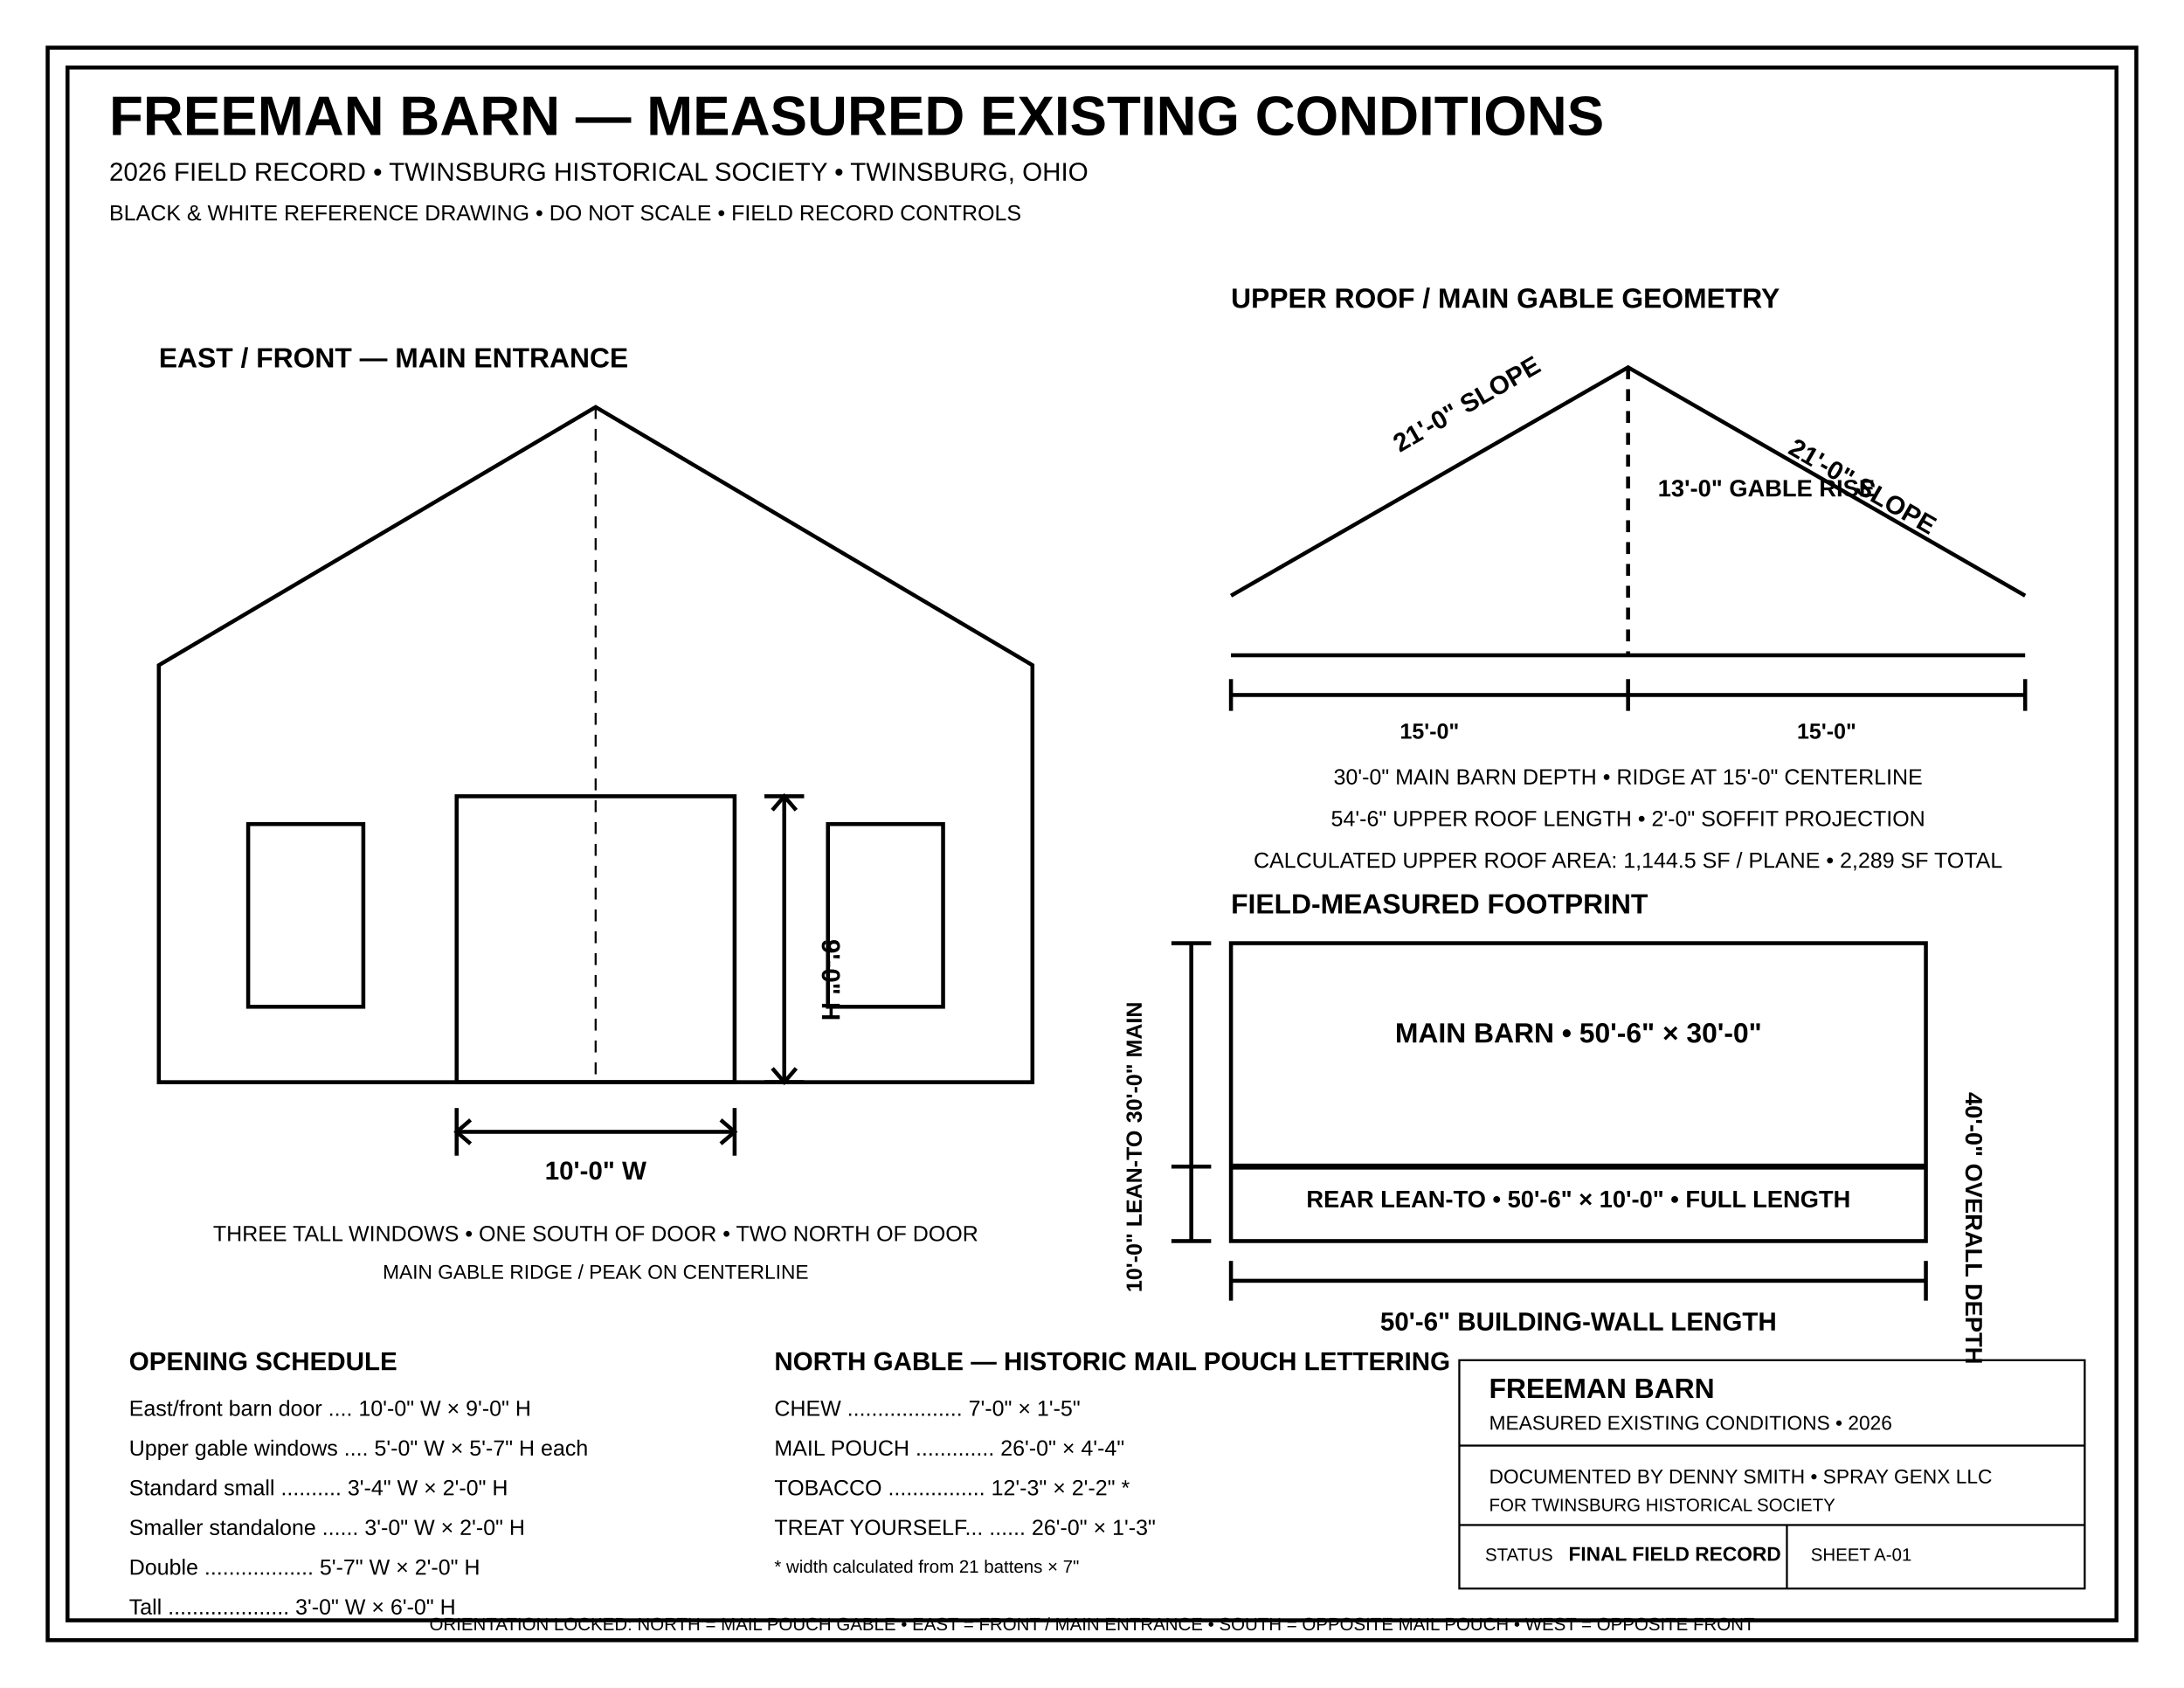
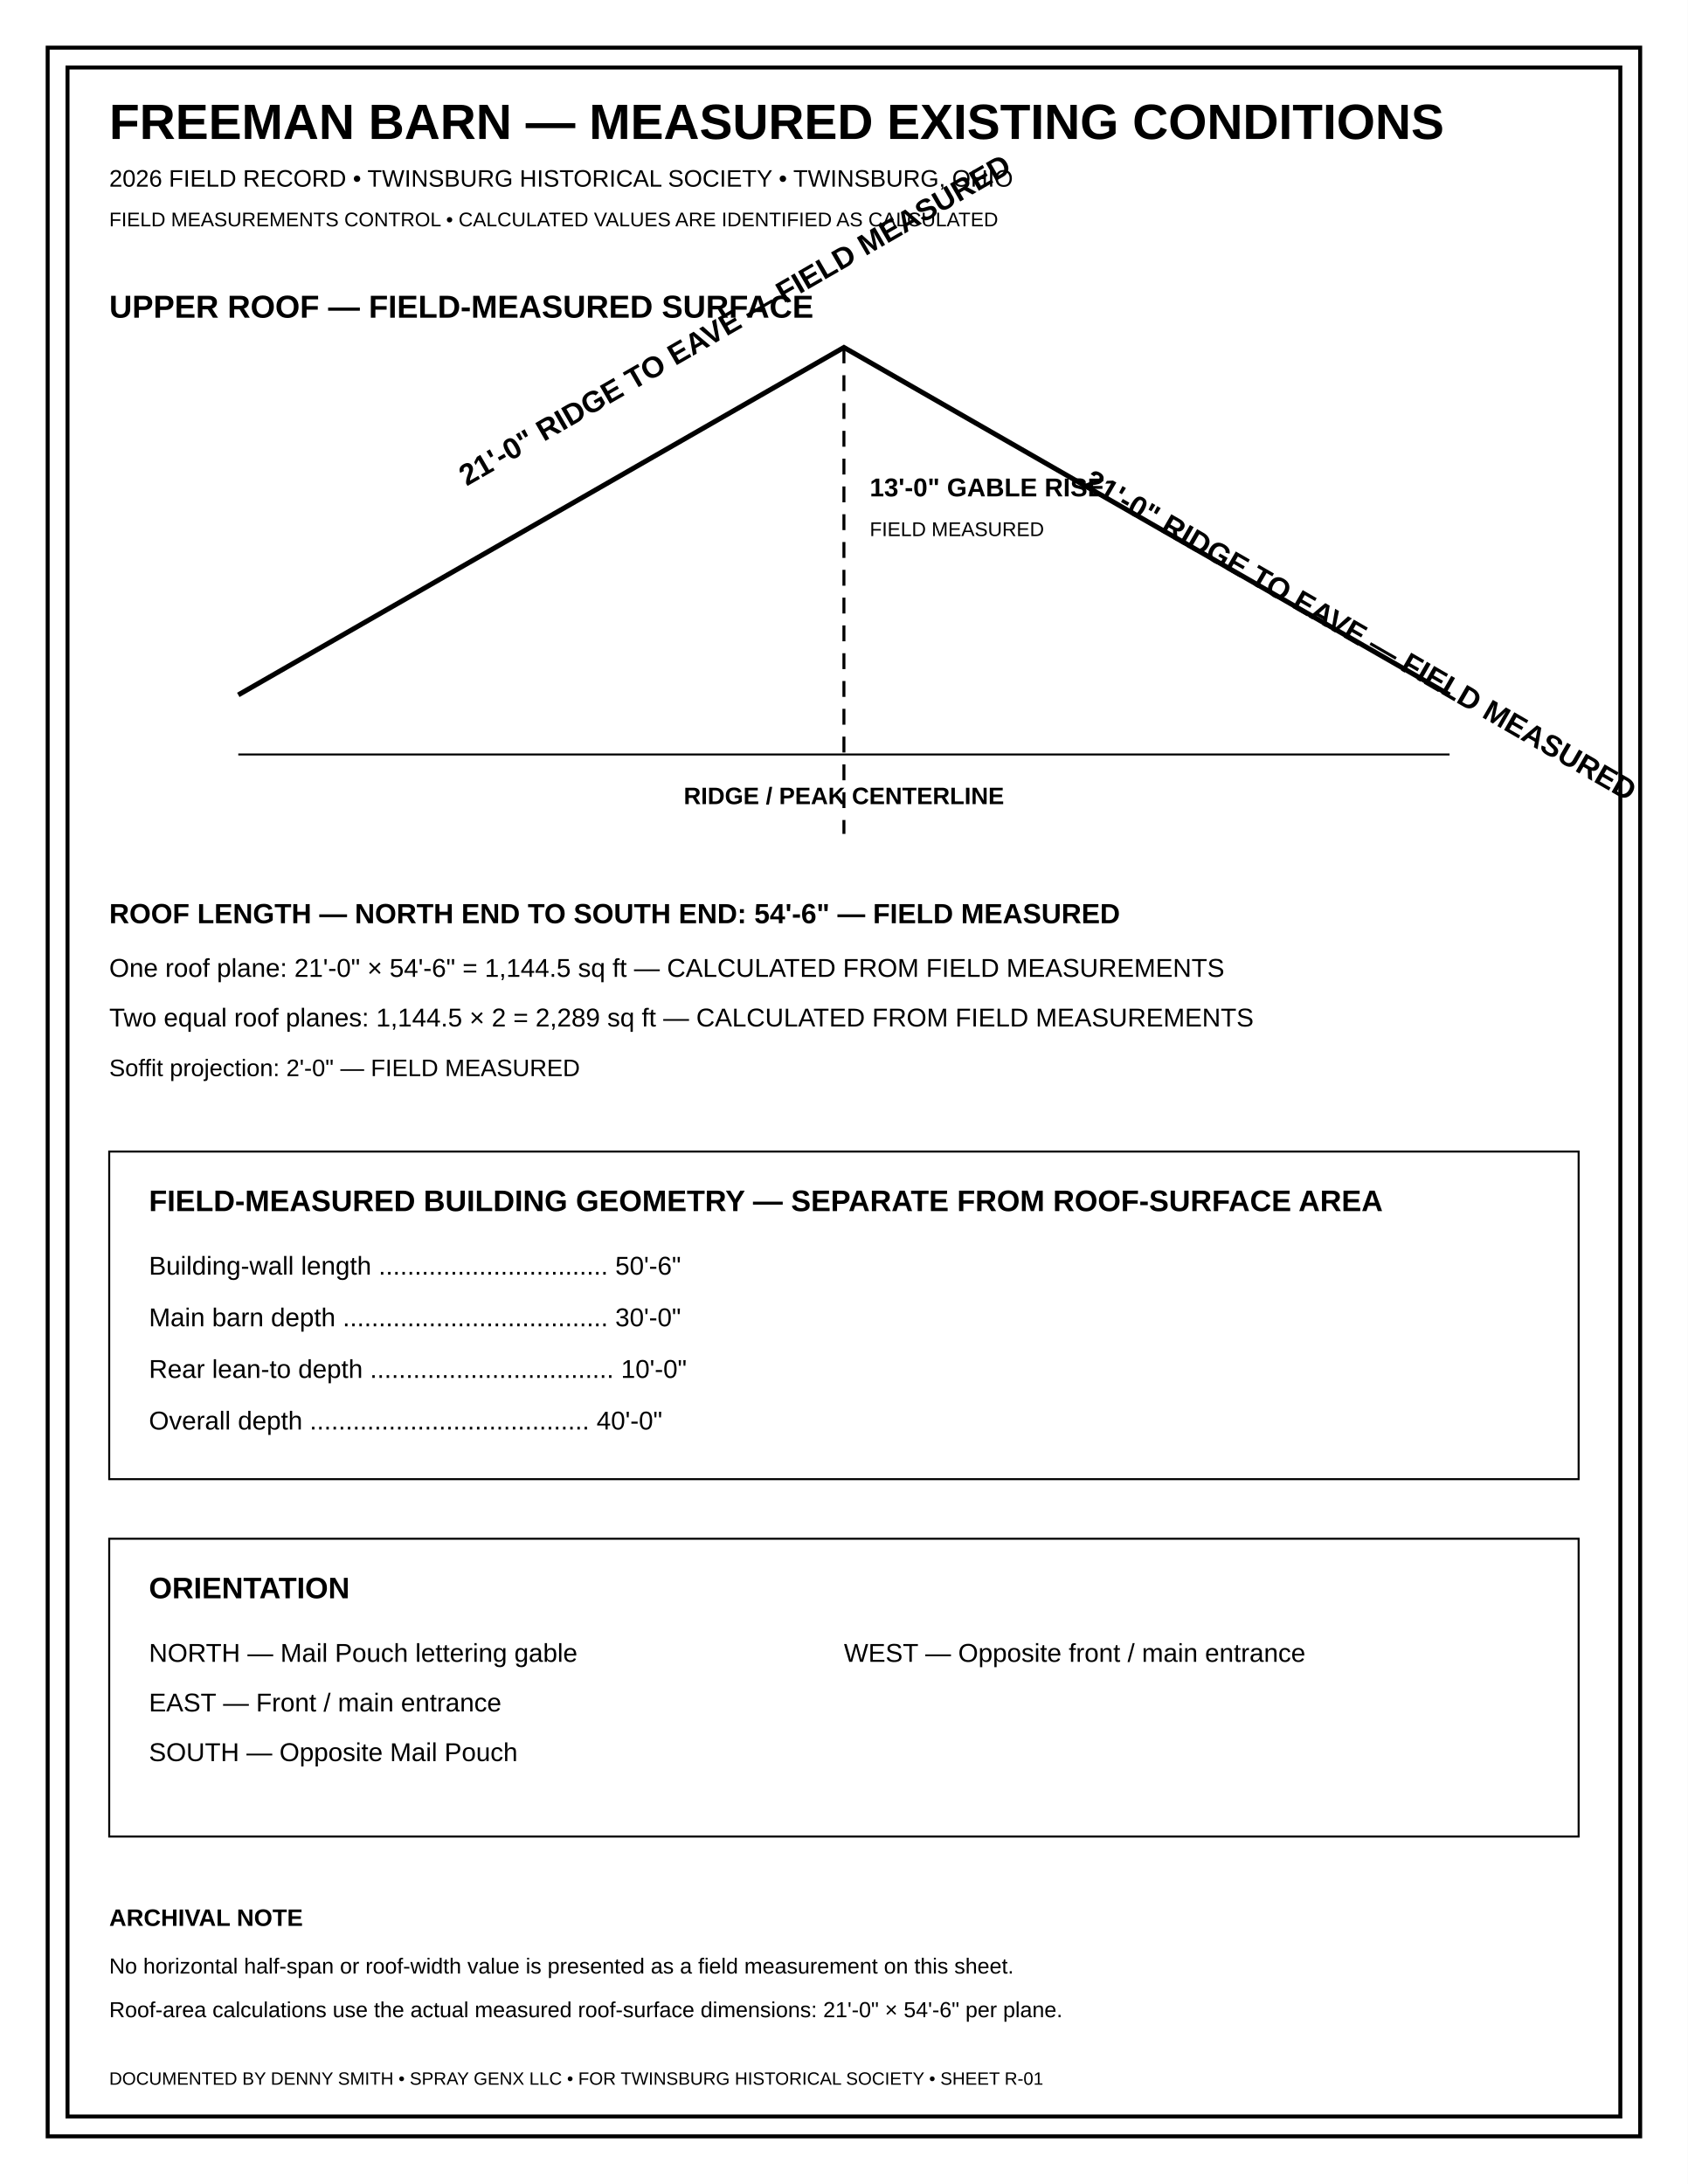
- <svg xmlns="http://www.w3.org/2000/svg" width="11in" height="8.5in" viewBox="0 0 1100 850">
-   <rect width="1100" height="850" fill="white" />
+ <svg xmlns="http://www.w3.org/2000/svg" width="8.5in" height="11in" viewBox="0 0 850 1100">
+   <rect width="850" height="1100" fill="white" />
  <g fill="none" stroke="#000" stroke-width="2">
-     <rect x="24" y="24" width="1052" height="802" />
-     <rect x="34" y="34" width="1032" height="782" />
+     <rect x="24" y="24" width="802" height="1052" />
+     <rect x="34" y="34" width="782" height="1032" />
  </g>
  <g font-family="Arial,Helvetica,sans-serif" fill="#000">
-     <text x="55" y="68" font-size="28" font-weight="700">FREEMAN BARN — MEASURED EXISTING CONDITIONS</text>
-     <text x="55" y="91" font-size="13">2026 FIELD RECORD • TWINSBURG HISTORICAL SOCIETY • TWINSBURG, OHIO</text>
-     <text x="55" y="111" font-size="11">BLACK &amp; WHITE REFERENCE DRAWING • DO NOT SCALE • FIELD RECORD CONTROLS</text>
-   </g>
-   <g fill="none" stroke="#000" stroke-width="2">
-     <path d="M80 335 L300 205 L520 335 V545 H80 Z" />
-     <line x1="300" y1="205" x2="300" y2="545" stroke-dasharray="6 5" stroke-width="1" />
-     <rect x="230" y="401" width="140" height="144" />
-     <rect x="125" y="415" width="58" height="92" />
-     <rect x="417" y="415" width="58" height="92" />
-     <rect x="480" y="415" width="0" height="0" />
-     <line x1="230" y1="570" x2="370" y2="570" />
-     <line x1="230" y1="558" x2="230" y2="582" />
-     <line x1="370" y1="558" x2="370" y2="582" />
-     <path d="M237 564 l-7 6 7 6 M363 564 l7 6 -7 6" />
-     <line x1="395" y1="401" x2="395" y2="545" />
-     <line x1="385" y1="401" x2="405" y2="401" />
-     <line x1="385" y1="545" x2="405" y2="545" />
-     <path d="M389 408 l6-7 6 7 M389 538 l6 7 6-7" />
+     <text x="55" y="70" font-size="25" font-weight="700">FREEMAN BARN — MEASURED EXISTING CONDITIONS</text>
+     <text x="55" y="94" font-size="12">2026 FIELD RECORD • TWINSBURG HISTORICAL SOCIETY • TWINSBURG, OHIO</text>
+     <text x="55" y="114" font-size="10">FIELD MEASUREMENTS CONTROL • CALCULATED VALUES ARE IDENTIFIED AS CALCULATED</text>
  </g>
  <g font-family="Arial" fill="#000">
-     <text x="80" y="185" font-size="14" font-weight="700">EAST / FRONT — MAIN ENTRANCE</text>
-     <text x="300" y="594" text-anchor="middle" font-size="13" font-weight="700">10'-0" W</text>
-     <text x="414" y="473" font-size="13" font-weight="700" transform="rotate(90 414 473)">9'-0" H</text>
-     <text x="300" y="625" text-anchor="middle" font-size="11">THREE TALL WINDOWS • ONE SOUTH OF DOOR • TWO NORTH OF DOOR</text>
-     <text x="300" y="644" text-anchor="middle" font-size="10">MAIN GABLE RIDGE / PEAK ON CENTERLINE</text>
+     <text x="55" y="160" font-size="16" font-weight="700">UPPER ROOF — FIELD-MEASURED SURFACE</text>
  </g>
-   <g fill="none" stroke="#000" stroke-width="2">
-     <path d="M620 300 L820 185 L1020 300" />
-     <line x1="620" y1="330" x2="1020" y2="330" />
-     <line x1="820" y1="185" x2="820" y2="330" stroke-dasharray="6 5" />
-     <line x1="620" y1="350" x2="1020" y2="350" />
-     <line x1="620" y1="342" x2="620" y2="358" />
-     <line x1="820" y1="342" x2="820" y2="358" />
-     <line x1="1020" y1="342" x2="1020" y2="358" />
+   <g fill="none" stroke="#000" stroke-width="2.5">
+     <path d="M120 350 L425 175 L730 350" />
+     <line x1="425" y1="175" x2="425" y2="420" stroke-dasharray="8 6" stroke-width="1.5" />
+     <line x1="120" y1="380" x2="730" y2="380" stroke-width="1" />
  </g>
  <g font-family="Arial" fill="#000">
-     <text x="620" y="155" font-size="14" font-weight="700">UPPER ROOF / MAIN GABLE GEOMETRY</text>
-     <text x="705" y="228" font-size="13" font-weight="700" transform="rotate(-30 705 228)">21'-0" SLOPE</text>
-     <text x="900" y="228" font-size="13" font-weight="700" transform="rotate(30 900 228)">21'-0" SLOPE</text>
-     <text x="835" y="250" font-size="12" font-weight="700">13'-0" GABLE RISE</text>
-     <text x="720" y="372" text-anchor="middle" font-size="11" font-weight="700">15'-0"</text>
-     <text x="920" y="372" text-anchor="middle" font-size="11" font-weight="700">15'-0"</text>
-     <text x="820" y="395" text-anchor="middle" font-size="11">30'-0" MAIN BARN DEPTH • RIDGE AT 15'-0" CENTERLINE</text>
-     <text x="820" y="416" text-anchor="middle" font-size="11">54'-6" UPPER ROOF LENGTH • 2'-0" SOFFIT PROJECTION</text>
-     <text x="820" y="437" text-anchor="middle" font-size="11">CALCULATED UPPER ROOF AREA: 1,144.5 SF / PLANE • 2,289 SF TOTAL</text>
+     <text x="235" y="245" font-size="15" font-weight="700" transform="rotate(-30 235 245)">21'-0" RIDGE TO EAVE — FIELD MEASURED</text>
+     <text x="545" y="245" font-size="15" font-weight="700" transform="rotate(30 545 245)">21'-0" RIDGE TO EAVE — FIELD MEASURED</text>
+     <text x="438" y="250" font-size="13" font-weight="700">13'-0" GABLE RISE</text>
+     <text x="438" y="270" font-size="10">FIELD MEASURED</text>
+     <text x="425" y="405" text-anchor="middle" font-size="12" font-weight="700">RIDGE / PEAK CENTERLINE</text>
  </g>
-   <g fill="none" stroke="#000" stroke-width="2">
-     <rect x="620" y="475" width="350" height="150" />
-     <line x1="620" y1="587.5" x2="970" y2="587.5" stroke-width="3" />
-     <line x1="600" y1="475" x2="600" y2="625" />
-     <line x1="590" y1="475" x2="610" y2="475" />
-     <line x1="590" y1="587.5" x2="610" y2="587.5" />
-     <line x1="590" y1="625" x2="610" y2="625" />
-     <line x1="620" y1="645" x2="970" y2="645" />
-     <line x1="620" y1="635" x2="620" y2="655" />
-     <line x1="970" y1="635" x2="970" y2="655" />
+   <g fill="#000" font-family="Arial">
+     <text x="55" y="465" font-size="14" font-weight="700">ROOF LENGTH — NORTH END TO SOUTH END: 54'-6" — FIELD MEASURED</text>
+     <text x="55" y="492" font-size="13">One roof plane: 21'-0" × 54'-6" = 1,144.5 sq ft — CALCULATED FROM FIELD MEASUREMENTS</text>
+     <text x="55" y="517" font-size="13">Two equal roof planes: 1,144.5 × 2 = 2,289 sq ft — CALCULATED FROM FIELD MEASUREMENTS</text>
+     <text x="55" y="542" font-size="12">Soffit projection: 2'-0" — FIELD MEASURED</text>
+   </g>
+   <g fill="none" stroke="#000" stroke-width="1">
+     <rect x="55" y="580" width="740" height="165" />
  </g>
  <g font-family="Arial" fill="#000">
-     <text x="620" y="460" font-size="14" font-weight="700">FIELD-MEASURED FOOTPRINT</text>
-     <text x="795" y="525" text-anchor="middle" font-size="14" font-weight="700">MAIN BARN • 50'-6" × 30'-0"</text>
-     <text x="795" y="608" text-anchor="middle" font-size="12" font-weight="700">REAR LEAN-TO • 50'-6" × 10'-0" • FULL LENGTH</text>
-     <text x="795" y="670" text-anchor="middle" font-size="13" font-weight="700">50'-6" BUILDING-WALL LENGTH</text>
-     <text x="575" y="535" text-anchor="middle" font-size="11" font-weight="700" transform="rotate(-90 575 535)">30'-0" MAIN</text>
-     <text x="575" y="610" text-anchor="middle" font-size="11" font-weight="700" transform="rotate(-90 575 610)">10'-0" LEAN-TO</text>
-     <text x="990" y="550" font-size="12" font-weight="700" transform="rotate(90 990 550)">40'-0" OVERALL DEPTH</text>
+     <text x="75" y="610" font-size="15" font-weight="700">FIELD-MEASURED BUILDING GEOMETRY — SEPARATE FROM ROOF-SURFACE AREA</text>
+     <text x="75" y="642" font-size="13">Building-wall length ................................ 50'-6"</text>
+     <text x="75" y="668" font-size="13">Main barn depth ..................................... 30'-0"</text>
+     <text x="75" y="694" font-size="13">Rear lean-to depth .................................. 10'-0"</text>
+     <text x="75" y="720" font-size="13">Overall depth ....................................... 40'-0"</text>
+   </g>
+   <g fill="none" stroke="#000" stroke-width="1">
+     <rect x="55" y="775" width="740" height="150" />
  </g>
  <g font-family="Arial" fill="#000">
-     <text x="65" y="690" font-size="13" font-weight="700">OPENING SCHEDULE</text>
-     <text x="65" y="713" font-size="11">East/front barn door .... 10'-0" W × 9'-0" H</text>
-     <text x="65" y="733" font-size="11">Upper gable windows .... 5'-0" W × 5'-7" H each</text>
-     <text x="65" y="753" font-size="11">Standard small .......... 3'-4" W × 2'-0" H</text>
-     <text x="65" y="773" font-size="11">Smaller standalone ...... 3'-0" W × 2'-0" H</text>
-     <text x="65" y="793" font-size="11">Double .................. 5'-7" W × 2'-0" H</text>
-     <text x="65" y="813" font-size="11">Tall .................... 3'-0" W × 6'-0" H</text>
-     <text x="390" y="690" font-size="13" font-weight="700">NORTH GABLE — HISTORIC MAIL POUCH LETTERING</text>
-     <text x="390" y="713" font-size="11">CHEW ................... 7'-0" × 1'-5"</text>
-     <text x="390" y="733" font-size="11">MAIL POUCH ............. 26'-0" × 4'-4"</text>
-     <text x="390" y="753" font-size="11">TOBACCO ................ 12'-3" × 2'-2" *</text>
-     <text x="390" y="773" font-size="11">TREAT YOURSELF... ...... 26'-0" × 1'-3"</text>
-     <text x="390" y="792" font-size="9">* width calculated from 21 battens × 7"</text>
-   </g>
-   <g fill="none" stroke="#000">
-     <rect x="735" y="685" width="315" height="115" />
-     <line x1="735" y1="728" x2="1050" y2="728" />
-     <line x1="735" y1="768" x2="1050" y2="768" />
-     <line x1="900" y1="768" x2="900" y2="800" />
+     <text x="75" y="805" font-size="15" font-weight="700">ORIENTATION</text>
+     <text x="75" y="837" font-size="13">NORTH — Mail Pouch lettering gable</text>
+     <text x="75" y="862" font-size="13">EAST — Front / main entrance</text>
+     <text x="75" y="887" font-size="13">SOUTH — Opposite Mail Pouch</text>
+     <text x="425" y="837" font-size="13">WEST — Opposite front / main entrance</text>
  </g>
  <g font-family="Arial" fill="#000">
-     <text x="750" y="704" font-size="14" font-weight="700">FREEMAN BARN</text>
-     <text x="750" y="720" font-size="10">MEASURED EXISTING CONDITIONS • 2026</text>
-     <text x="750" y="747" font-size="10">DOCUMENTED BY DENNY SMITH • SPRAY GENX LLC</text>
-     <text x="750" y="761" font-size="9">FOR TWINSBURG HISTORICAL SOCIETY</text>
-     <text x="748" y="786" font-size="9">STATUS</text>
-     <text x="790" y="786" font-size="10" font-weight="700">FINAL FIELD RECORD</text>
-     <text x="912" y="786" font-size="9">SHEET A-01</text>
+     <text x="55" y="970" font-size="12" font-weight="700">ARCHIVAL NOTE</text>
+     <text x="55" y="994" font-size="11">No horizontal half-span or roof-width value is presented as a field measurement on this sheet.</text>
+     <text x="55" y="1016" font-size="11">Roof-area calculations use the actual measured roof-surface dimensions: 21'-0" × 54'-6" per plane.</text>
+     <text x="55" y="1050" font-size="9">DOCUMENTED BY DENNY SMITH • SPRAY GENX LLC • FOR TWINSBURG HISTORICAL SOCIETY • SHEET R-01</text>
  </g>
-   <text x="550" y="821" text-anchor="middle" font-family="Arial" font-size="9">ORIENTATION LOCKED: NORTH = MAIL POUCH GABLE • EAST = FRONT / MAIN ENTRANCE • SOUTH = OPPOSITE MAIL POUCH • WEST = OPPOSITE FRONT</text>
</svg>
